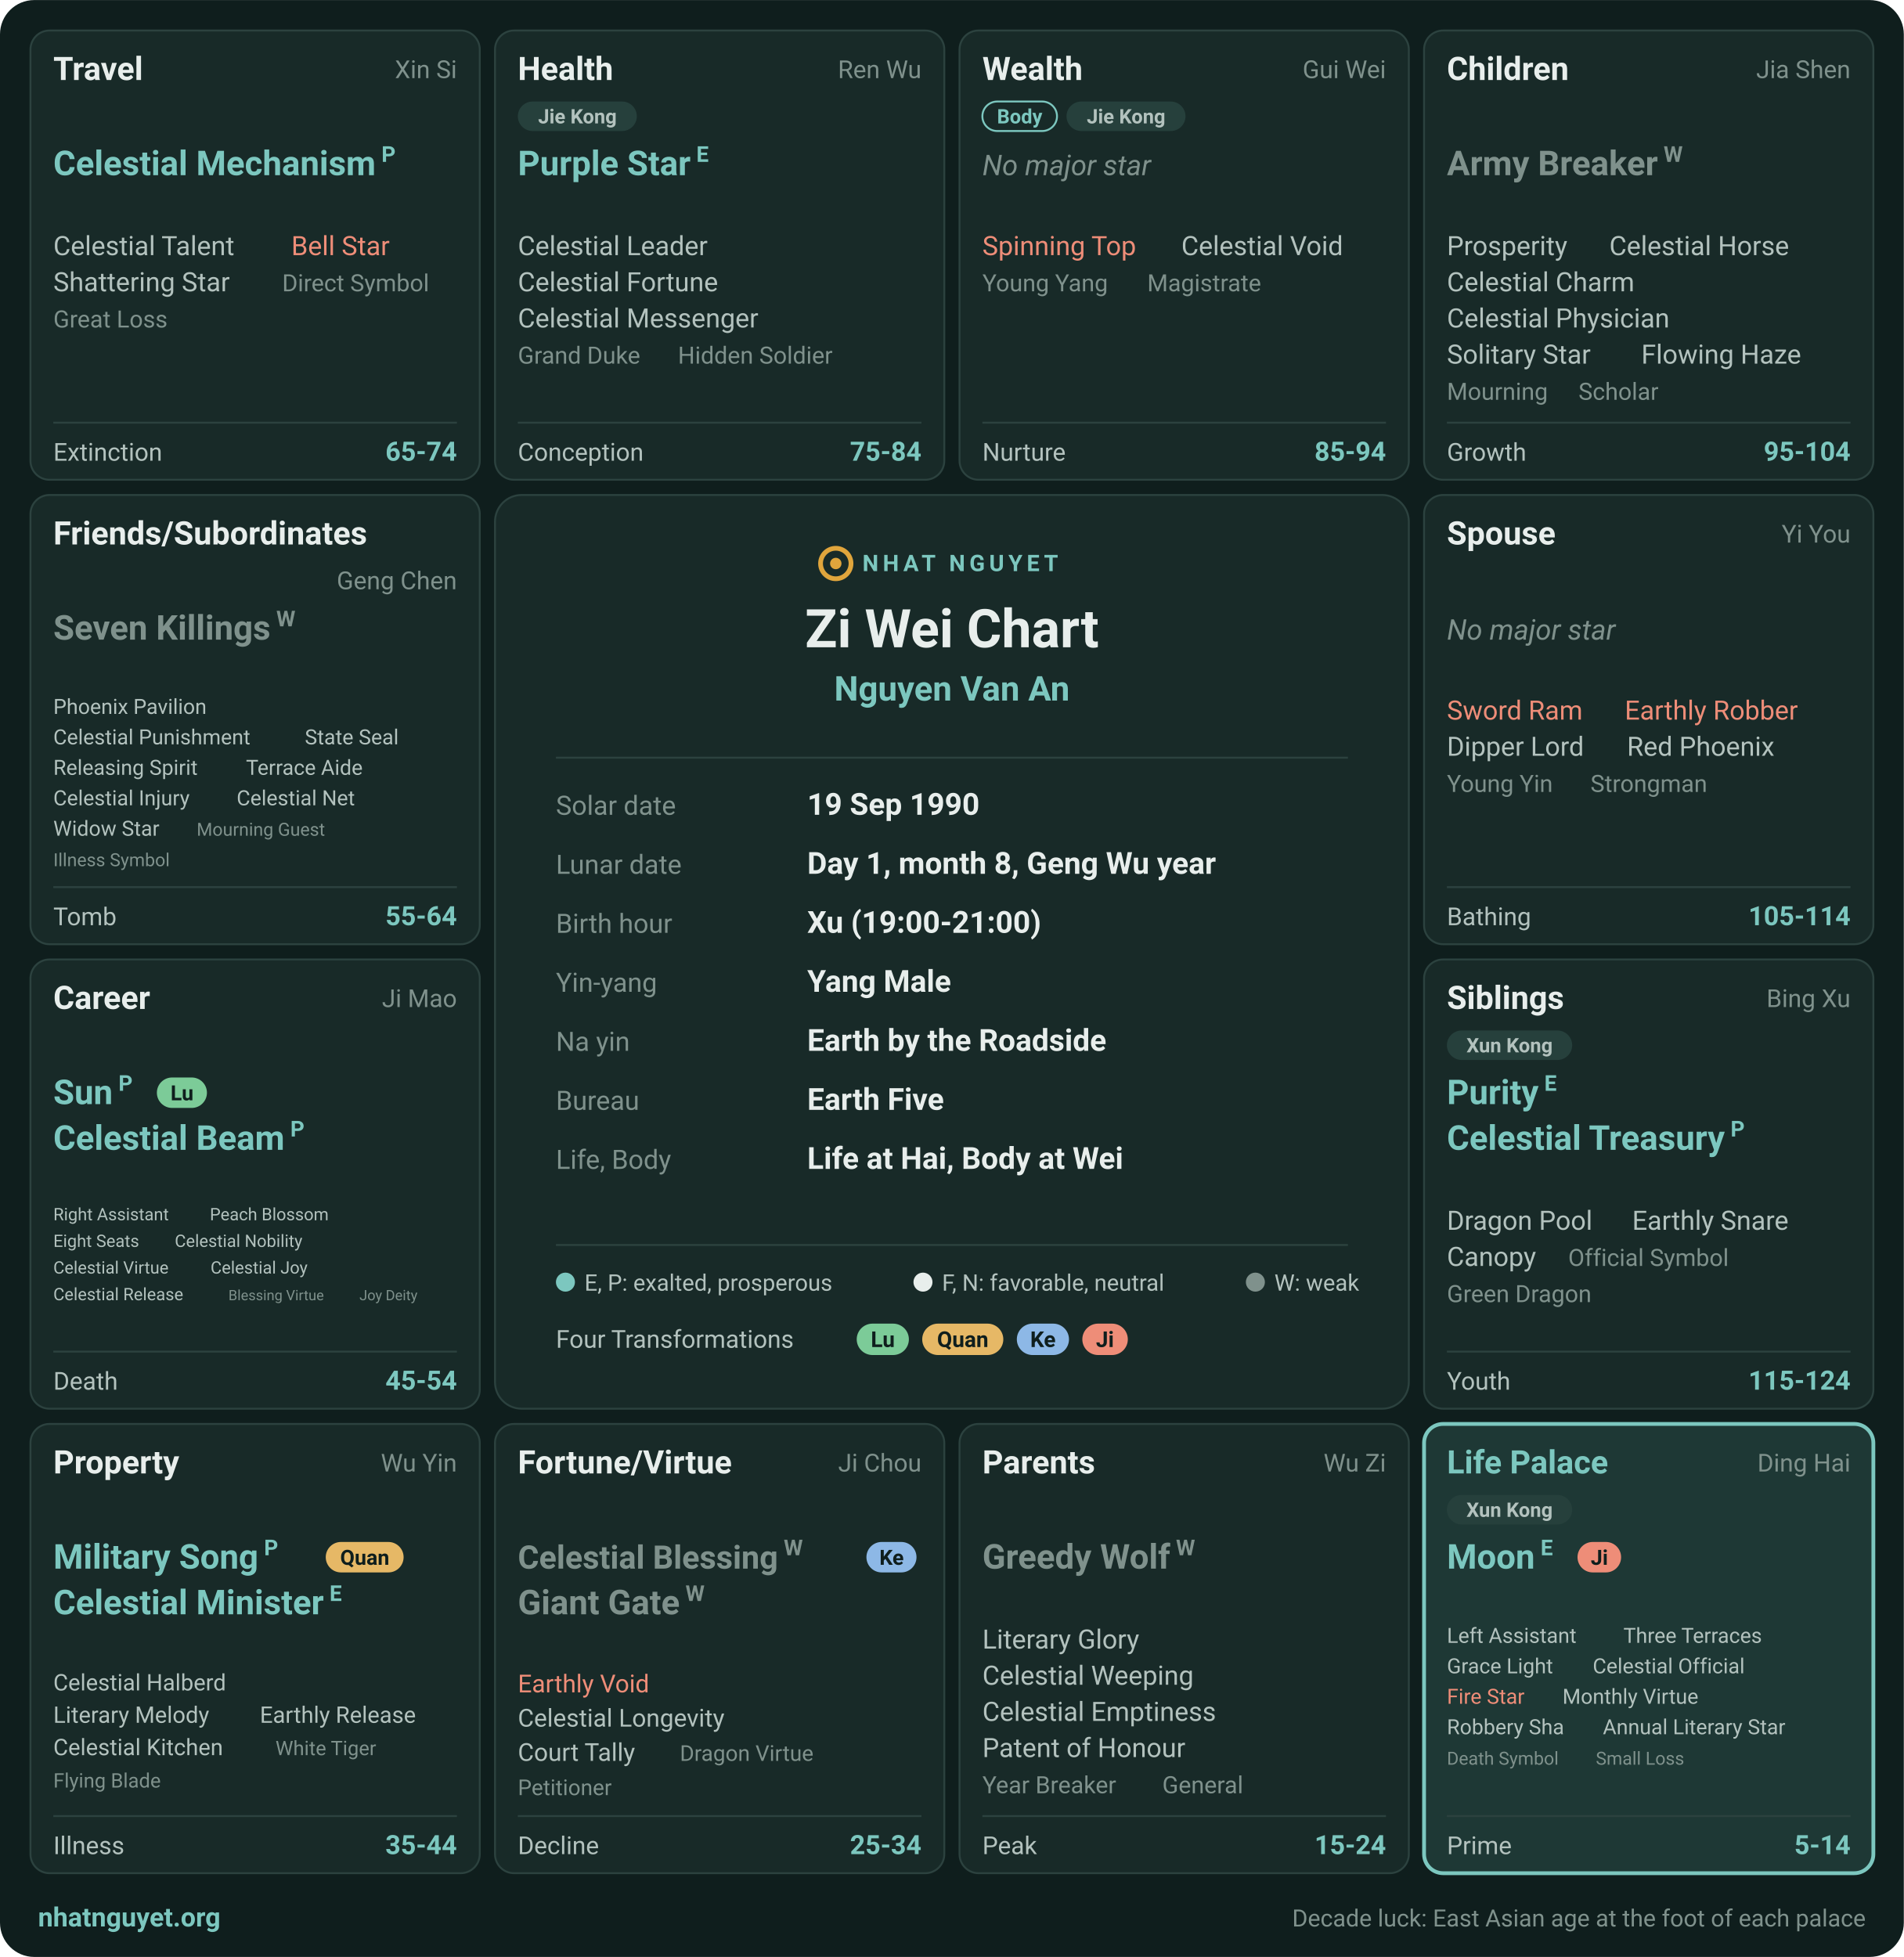
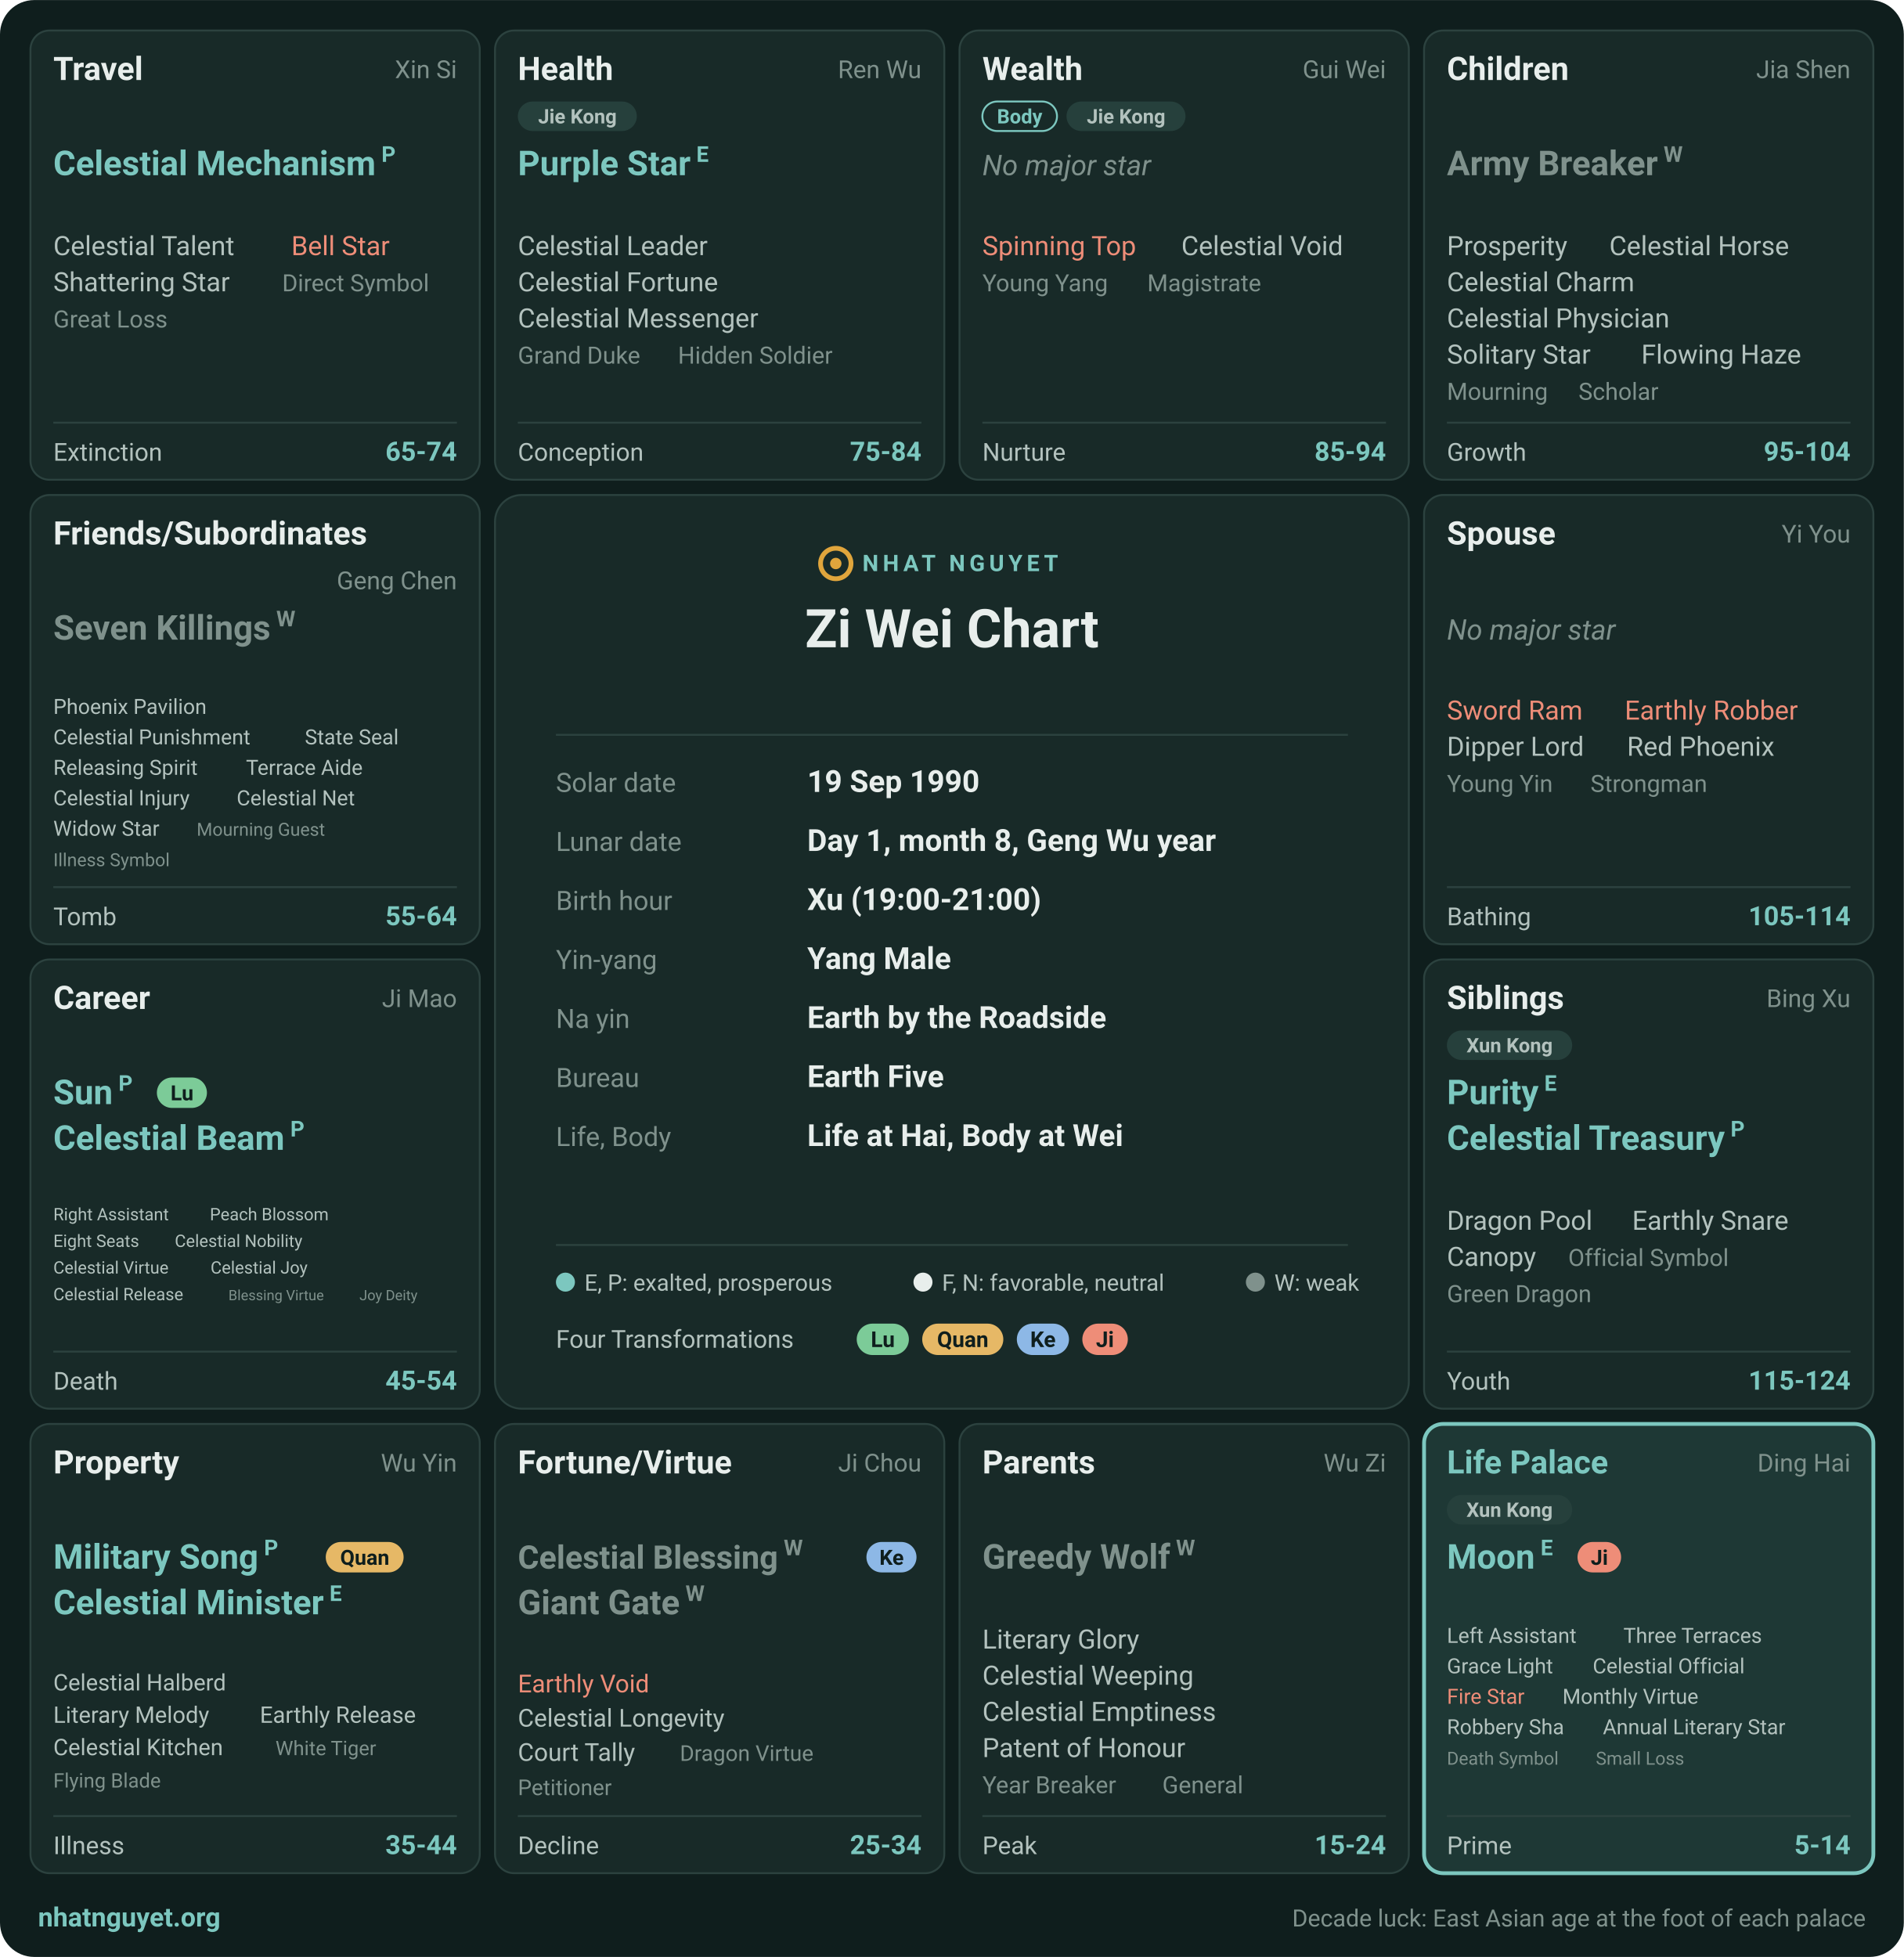
<svg xmlns="http://www.w3.org/2000/svg" viewBox="0 0 1000 1028" width="720" height="740.2" role="img" aria-labelledby="nn-tieu-de nn-mo-ta" lang="en">
  <style>text{font-family:-apple-system, BlinkMacSystemFont, 'Segoe UI', Roboto, 'Helvetica Neue', Arial, 'Noto Sans', 'PingFang SC', 'Hiragino Sans GB', 'Microsoft YaHei', 'Noto Sans CJK SC', sans-serif;}</style>
  <rect x="0" y="0" width="1000" height="1028" rx="18" fill="#0F1E1D" />
  <rect x="504" y="748" width="236" height="236" rx="10" fill="#182A28" stroke="#2C423F" stroke-width="1" />
  <text x="728" y="773" font-size="13" fill="#7F918C" text-anchor="end">Wu Zi</text>
  <text x="516" y="774" font-size="17" fill="#E8EEEC" font-weight="700">Parents</text>
  <text x="516" y="824" font-size="18" fill="#7F918C" font-weight="700">Greedy Wolf<tspan dx="3" dy="-7" font-size="11.5">W</tspan>
  </text>
  <text x="516" y="866" font-size="14" fill="#B3C2BE">Literary Glory</text>
  <text x="516" y="885" font-size="14" fill="#B3C2BE">Celestial Weeping</text>
  <text x="516" y="904" font-size="14" fill="#B3C2BE">Celestial Emptiness</text>
  <text x="516" y="923" font-size="14" fill="#B3C2BE">Patent of Honour</text>
  <text x="516" y="942" font-size="12.5" fill="#7F918C">Year Breaker</text>
  <text x="610.5" y="942" font-size="12.5" fill="#7F918C">General</text>
  <line x1="516" y1="954" x2="728" y2="954" stroke="#2C423F" stroke-width="1" />
  <text x="728" y="974" font-size="14" fill="#7CC7BF" font-weight="700" text-anchor="end">15-24</text>
  <text x="516" y="974" font-size="13" fill="#B3C2BE">Peak</text>
  <rect x="260" y="748" width="236" height="236" rx="10" fill="#182A28" stroke="#2C423F" stroke-width="1" />
  <text x="484" y="773" font-size="13" fill="#7F918C" text-anchor="end">Ji Chou</text>
  <text x="272" y="774" font-size="17" fill="#E8EEEC" font-weight="700">Fortune/Virtue</text>
  <text x="272" y="824" font-size="17" fill="#7F918C" font-weight="700">Celestial Blessing<tspan dx="3" dy="-7" font-size="11.5">W</tspan>
  </text>
  <rect x="455.1" y="810" width="26.3" height="16" rx="8" fill="#8DB8E6" />
  <text x="468.3" y="822" font-size="11" fill="#0F1E1D" font-weight="700" text-anchor="middle">Ke</text>
  <text x="272" y="848" font-size="18" fill="#7F918C" font-weight="700">Giant Gate<tspan dx="3" dy="-7" font-size="11.5">W</tspan>
  </text>
  <text x="272" y="889" font-size="13" fill="#EE8D78">Earthly Void</text>
  <text x="272" y="907" font-size="13" fill="#B3C2BE">Celestial Longevity</text>
  <text x="272" y="925" font-size="13" fill="#B3C2BE">Court Tally</text>
  <text x="357.1" y="925" font-size="11.5" fill="#7F918C">Dragon Virtue</text>
  <text x="272" y="943" font-size="11.5" fill="#7F918C">Petitioner</text>
  <line x1="272" y1="954" x2="484" y2="954" stroke="#2C423F" stroke-width="1" />
  <text x="484" y="974" font-size="14" fill="#7CC7BF" font-weight="700" text-anchor="end">25-34</text>
  <text x="272" y="974" font-size="13" fill="#B3C2BE">Decline</text>
  <rect x="16" y="748" width="236" height="236" rx="10" fill="#182A28" stroke="#2C423F" stroke-width="1" />
  <text x="240" y="773" font-size="13" fill="#7F918C" text-anchor="end">Wu Yin</text>
  <text x="28" y="774" font-size="17" fill="#E8EEEC" font-weight="700">Property</text>
  <text x="28" y="824" font-size="18" fill="#7CC7BF" font-weight="700">Military Song<tspan dx="3" dy="-7" font-size="11.5">P</tspan>
  </text>
  <rect x="171.1" y="810" width="40.9" height="16" rx="8" fill="#E6B866" />
  <text x="191.6" y="822" font-size="11" fill="#0F1E1D" font-weight="700" text-anchor="middle">Quan</text>
  <text x="28" y="848" font-size="18" fill="#7CC7BF" font-weight="700">Celestial Minister<tspan dx="3" dy="-7" font-size="11.5">E</tspan>
  </text>
  <text x="28" y="888" font-size="12" fill="#B3C2BE">Celestial Halberd</text>
  <text x="28" y="905" font-size="12" fill="#B3C2BE">Literary Melody</text>
  <text x="136.5" y="905" font-size="12" fill="#B3C2BE">Earthly Release</text>
  <text x="28" y="922" font-size="12" fill="#B3C2BE">Celestial Kitchen</text>
  <text x="144.7" y="922" font-size="10.5" fill="#7F918C">White Tiger</text>
  <text x="28" y="939" font-size="10.5" fill="#7F918C">Flying Blade</text>
  <line x1="28" y1="954" x2="240" y2="954" stroke="#2C423F" stroke-width="1" />
  <text x="240" y="974" font-size="14" fill="#7CC7BF" font-weight="700" text-anchor="end">35-44</text>
  <text x="28" y="974" font-size="13" fill="#B3C2BE">Illness</text>
  <rect x="16" y="504" width="236" height="236" rx="10" fill="#182A28" stroke="#2C423F" stroke-width="1" />
  <text x="240" y="529" font-size="13" fill="#7F918C" text-anchor="end">Ji Mao</text>
  <text x="28" y="530" font-size="17" fill="#E8EEEC" font-weight="700">Career</text>
  <text x="28" y="580" font-size="18" fill="#7CC7BF" font-weight="700">Sun<tspan dx="3" dy="-7" font-size="11.5">P</tspan>
  </text>
  <rect x="82.4" y="566" width="26.3" height="16" rx="8" fill="#7CCB98" />
  <text x="95.6" y="578" font-size="11" fill="#0F1E1D" font-weight="700" text-anchor="middle">Lu</text>
  <text x="28" y="604" font-size="18" fill="#7CC7BF" font-weight="700">Celestial Beam<tspan dx="3" dy="-7" font-size="11.5">P</tspan>
  </text>
  <text x="28" y="641" font-size="9" fill="#B3C2BE">Right Assistant</text>
  <text x="110.2" y="641" font-size="9" fill="#B3C2BE">Peach Blossom</text>
  <text x="28" y="655" font-size="9" fill="#B3C2BE">Eight Seats</text>
  <text x="91.8" y="655" font-size="9" fill="#B3C2BE">Celestial Nobility</text>
  <text x="28" y="669" font-size="9" fill="#B3C2BE">Celestial Virtue</text>
  <text x="110.6" y="669" font-size="9" fill="#B3C2BE">Celestial Joy</text>
  <text x="28" y="683" font-size="9" fill="#B3C2BE">Celestial Release</text>
  <text x="120" y="683" font-size="7.5" fill="#7F918C">Blessing Virtue</text>
  <text x="188.8" y="683" font-size="7.5" fill="#7F918C">Joy Deity</text>
  <line x1="28" y1="710" x2="240" y2="710" stroke="#2C423F" stroke-width="1" />
  <text x="240" y="730" font-size="14" fill="#7CC7BF" font-weight="700" text-anchor="end">45-54</text>
  <text x="28" y="730" font-size="13" fill="#B3C2BE">Death</text>
  <rect x="16" y="260" width="236" height="236" rx="10" fill="#182A28" stroke="#2C423F" stroke-width="1" />
  <text x="240" y="309.5" font-size="13" fill="#7F918C" text-anchor="end">Geng Chen</text>
  <text x="28" y="286" font-size="17" fill="#E8EEEC" font-weight="700">Friends/Subordinates</text>
  <text x="28" y="336" font-size="18" fill="#7F918C" font-weight="700">Seven Killings<tspan dx="3" dy="-7" font-size="11.5">W</tspan>
  </text>
  <text x="28" y="375" font-size="11" fill="#B3C2BE">Phoenix Pavilion</text>
  <text x="28" y="391" font-size="11" fill="#B3C2BE">Celestial Punishment</text>
  <text x="160.1" y="391" font-size="11" fill="#B3C2BE">State Seal</text>
  <text x="28" y="407" font-size="11" fill="#B3C2BE">Releasing Spirit</text>
  <text x="129.2" y="407" font-size="11" fill="#B3C2BE">Terrace Aide</text>
  <text x="28" y="423" font-size="11" fill="#B3C2BE">Celestial Injury</text>
  <text x="124.3" y="423" font-size="11" fill="#B3C2BE">Celestial Net</text>
  <text x="28" y="439" font-size="11" fill="#B3C2BE">Widow Star</text>
  <text x="103.3" y="439" font-size="9.5" fill="#7F918C">Mourning Guest</text>
  <text x="28" y="455" font-size="9.5" fill="#7F918C">Illness Symbol</text>
  <line x1="28" y1="466" x2="240" y2="466" stroke="#2C423F" stroke-width="1" />
  <text x="240" y="486" font-size="14" fill="#7CC7BF" font-weight="700" text-anchor="end">55-64</text>
  <text x="28" y="486" font-size="13" fill="#B3C2BE">Tomb</text>
  <rect x="16" y="16" width="236" height="236" rx="10" fill="#182A28" stroke="#2C423F" stroke-width="1" />
  <text x="240" y="41" font-size="13" fill="#7F918C" text-anchor="end">Xin Si</text>
  <text x="28" y="42" font-size="17" fill="#E8EEEC" font-weight="700">Travel</text>
  <text x="28" y="92" font-size="18" fill="#7CC7BF" font-weight="700">Celestial Mechanism<tspan dx="3" dy="-7" font-size="11.5">P</tspan>
  </text>
  <text x="28" y="134" font-size="14" fill="#B3C2BE">Celestial Talent</text>
  <text x="153" y="134" font-size="14" fill="#EE8D78">Bell Star</text>
  <text x="28" y="153" font-size="14" fill="#B3C2BE">Shattering Star</text>
  <text x="148.2" y="153" font-size="12.5" fill="#7F918C">Direct Symbol</text>
  <text x="28" y="172" font-size="12.5" fill="#7F918C">Great Loss</text>
  <line x1="28" y1="222" x2="240" y2="222" stroke="#2C423F" stroke-width="1" />
  <text x="240" y="242" font-size="14" fill="#7CC7BF" font-weight="700" text-anchor="end">65-74</text>
  <text x="28" y="242" font-size="13" fill="#B3C2BE">Extinction</text>
  <rect x="260" y="16" width="236" height="236" rx="10" fill="#182A28" stroke="#2C423F" stroke-width="1" />
  <text x="484" y="41" font-size="13" fill="#7F918C" text-anchor="end">Ren Wu</text>
  <text x="272" y="42" font-size="17" fill="#E8EEEC" font-weight="700">Health</text>
  <rect x="272" y="53.3" width="62.5" height="15.5" rx="7.8" fill="#26403C" />
  <text x="303.3" y="64.8" font-size="10.5" fill="#B3C2BE" font-weight="700" text-anchor="middle">Jie Kong</text>
  <text x="272" y="92" font-size="18" fill="#7CC7BF" font-weight="700">Purple Star<tspan dx="3" dy="-7" font-size="11.5">E</tspan>
  </text>
  <text x="272" y="134" font-size="14" fill="#B3C2BE">Celestial Leader</text>
  <text x="272" y="153" font-size="14" fill="#B3C2BE">Celestial Fortune</text>
  <text x="272" y="172" font-size="14" fill="#B3C2BE">Celestial Messenger</text>
  <text x="272" y="191" font-size="12.5" fill="#7F918C">Grand Duke</text>
  <text x="356.1" y="191" font-size="12.5" fill="#7F918C">Hidden Soldier</text>
  <line x1="272" y1="222" x2="484" y2="222" stroke="#2C423F" stroke-width="1" />
  <text x="484" y="242" font-size="14" fill="#7CC7BF" font-weight="700" text-anchor="end">75-84</text>
  <text x="272" y="242" font-size="13" fill="#B3C2BE">Conception</text>
  <rect x="504" y="16" width="236" height="236" rx="10" fill="#182A28" stroke="#2C423F" stroke-width="1" />
  <text x="728" y="41" font-size="13" fill="#7F918C" text-anchor="end">Gui Wei</text>
  <text x="516" y="42" font-size="17" fill="#E8EEEC" font-weight="700">Wealth</text>
  <rect x="516" y="53.3" width="39.2" height="15.5" rx="7.8" fill="none" stroke="#7CC7BF" stroke-width="1" />
  <text x="535.6" y="64.8" font-size="10.5" fill="#7CC7BF" font-weight="700" text-anchor="middle">Body</text>
  <rect x="560.2" y="53.3" width="62.5" height="15.5" rx="7.8" fill="#26403C" />
  <text x="591.5" y="64.8" font-size="10.5" fill="#B3C2BE" font-weight="700" text-anchor="middle">Jie Kong</text>
  <text x="516" y="92" font-size="15" fill="#7F918C" font-style="italic">No major star</text>
  <text x="516" y="134" font-size="14" fill="#EE8D78">Spinning Top</text>
  <text x="620.5" y="134" font-size="14" fill="#B3C2BE">Celestial Void</text>
  <text x="516" y="153" font-size="12.5" fill="#7F918C">Young Yang</text>
  <text x="602.6" y="153" font-size="12.5" fill="#7F918C">Magistrate</text>
  <line x1="516" y1="222" x2="728" y2="222" stroke="#2C423F" stroke-width="1" />
  <text x="728" y="242" font-size="14" fill="#7CC7BF" font-weight="700" text-anchor="end">85-94</text>
  <text x="516" y="242" font-size="13" fill="#B3C2BE">Nurture</text>
  <rect x="748" y="16" width="236" height="236" rx="10" fill="#182A28" stroke="#2C423F" stroke-width="1" />
  <text x="972" y="41" font-size="13" fill="#7F918C" text-anchor="end">Jia Shen</text>
  <text x="760" y="42" font-size="17" fill="#E8EEEC" font-weight="700">Children</text>
  <text x="760" y="92" font-size="18" fill="#7F918C" font-weight="700">Army Breaker<tspan dx="3" dy="-7" font-size="11.5">W</tspan>
  </text>
  <text x="760" y="134" font-size="14" fill="#B3C2BE">Prosperity</text>
  <text x="845.3" y="134" font-size="14" fill="#B3C2BE">Celestial Horse</text>
  <text x="760" y="153" font-size="14" fill="#B3C2BE">Celestial Charm</text>
  <text x="760" y="172" font-size="14" fill="#B3C2BE">Celestial Physician</text>
  <text x="760" y="191" font-size="14" fill="#B3C2BE">Solitary Star</text>
  <text x="862.1" y="191" font-size="14" fill="#B3C2BE">Flowing Haze</text>
  <text x="760" y="210" font-size="12.5" fill="#7F918C">Mourning</text>
  <text x="829.1" y="210" font-size="12.5" fill="#7F918C">Scholar</text>
  <line x1="760" y1="222" x2="972" y2="222" stroke="#2C423F" stroke-width="1" />
  <text x="972" y="242" font-size="14" fill="#7CC7BF" font-weight="700" text-anchor="end">95-104</text>
  <text x="760" y="242" font-size="13" fill="#B3C2BE">Growth</text>
  <rect x="748" y="260" width="236" height="236" rx="10" fill="#182A28" stroke="#2C423F" stroke-width="1" />
  <text x="972" y="285" font-size="13" fill="#7F918C" text-anchor="end">Yi You</text>
  <text x="760" y="286" font-size="17" fill="#E8EEEC" font-weight="700">Spouse</text>
  <text x="760" y="336" font-size="15" fill="#7F918C" font-style="italic">No major star</text>
  <text x="760" y="378" font-size="14" fill="#EE8D78">Sword Ram</text>
  <text x="853.4" y="378" font-size="14" fill="#EE8D78">Earthly Robber</text>
  <text x="760" y="397" font-size="14" fill="#B3C2BE">Dipper Lord</text>
  <text x="854.6" y="397" font-size="14" fill="#B3C2BE">Red Phoenix</text>
  <text x="760" y="416" font-size="12.5" fill="#7F918C">Young Yin</text>
  <text x="835.4" y="416" font-size="12.5" fill="#7F918C">Strongman</text>
  <line x1="760" y1="466" x2="972" y2="466" stroke="#2C423F" stroke-width="1" />
  <text x="972" y="486" font-size="14" fill="#7CC7BF" font-weight="700" text-anchor="end">105-114</text>
  <text x="760" y="486" font-size="13" fill="#B3C2BE">Bathing</text>
  <rect x="748" y="504" width="236" height="236" rx="10" fill="#182A28" stroke="#2C423F" stroke-width="1" />
  <text x="972" y="529" font-size="13" fill="#7F918C" text-anchor="end">Bing Xu</text>
  <text x="760" y="530" font-size="17" fill="#E8EEEC" font-weight="700">Siblings</text>
  <rect x="760" y="541.3" width="65.8" height="15.5" rx="7.8" fill="#26403C" />
  <text x="792.9" y="552.8" font-size="10.5" fill="#B3C2BE" font-weight="700" text-anchor="middle">Xun Kong</text>
  <text x="760" y="580" font-size="18" fill="#7CC7BF" font-weight="700">Purity<tspan dx="3" dy="-7" font-size="11.5">E</tspan>
  </text>
  <text x="760" y="604" font-size="18" fill="#7CC7BF" font-weight="700">Celestial Treasury<tspan dx="3" dy="-7" font-size="11.5">P</tspan>
  </text>
  <text x="760" y="646" font-size="14" fill="#B3C2BE">Dragon Pool</text>
  <text x="857.3" y="646" font-size="14" fill="#B3C2BE">Earthly Snare</text>
  <text x="760" y="665" font-size="14" fill="#B3C2BE">Canopy</text>
  <text x="823.7" y="665" font-size="12.5" fill="#7F918C">Official Symbol</text>
  <text x="760" y="684" font-size="12.5" fill="#7F918C">Green Dragon</text>
  <line x1="760" y1="710" x2="972" y2="710" stroke="#2C423F" stroke-width="1" />
  <text x="972" y="730" font-size="14" fill="#7CC7BF" font-weight="700" text-anchor="end">115-124</text>
  <text x="760" y="730" font-size="13" fill="#B3C2BE">Youth</text>
  <rect x="748" y="748" width="236" height="236" rx="10" fill="#1E3835" stroke="#7CC7BF" stroke-width="2" />
  <text x="972" y="773" font-size="13" fill="#7F918C" text-anchor="end">Ding Hai</text>
  <text x="760" y="774" font-size="17" fill="#7CC7BF" font-weight="700">Life Palace</text>
  <rect x="760" y="785.3" width="65.8" height="15.5" rx="7.8" fill="#26403C" />
  <text x="792.9" y="796.8" font-size="10.5" fill="#B3C2BE" font-weight="700" text-anchor="middle">Xun Kong</text>
  <text x="760" y="824" font-size="18" fill="#7CC7BF" font-weight="700">Moon<tspan dx="3" dy="-7" font-size="11.5">E</tspan>
  </text>
  <rect x="828.6" y="810" width="22.9" height="16" rx="8" fill="#EE8D78" />
  <text x="840.1" y="822" font-size="11" fill="#0F1E1D" font-weight="700" text-anchor="middle">Ji</text>
  <text x="760" y="863" font-size="11" fill="#B3C2BE">Left Assistant</text>
  <text x="852.7" y="863" font-size="11" fill="#B3C2BE">Three Terraces</text>
  <text x="760" y="879" font-size="11" fill="#B3C2BE">Grace Light</text>
  <text x="836.6" y="879" font-size="11" fill="#B3C2BE">Celestial Official</text>
  <text x="760" y="895" font-size="11" fill="#EE8D78">Fire Star</text>
  <text x="820.7" y="895" font-size="11" fill="#B3C2BE">Monthly Virtue</text>
  <text x="760" y="911" font-size="11" fill="#B3C2BE">Robbery Sha</text>
  <text x="841.9" y="911" font-size="11" fill="#B3C2BE">Annual Literary Star</text>
  <text x="760" y="927" font-size="9.5" fill="#7F918C">Death Symbol</text>
  <text x="838.2" y="927" font-size="9.5" fill="#7F918C">Small Loss</text>
  <line x1="760" y1="954" x2="972" y2="954" stroke="#2C423F" stroke-width="1" />
  <text x="972" y="974" font-size="14" fill="#7CC7BF" font-weight="700" text-anchor="end">5-14</text>
  <text x="760" y="974" font-size="13" fill="#B3C2BE">Prime</text>
  <rect x="260" y="260" width="480" height="480" rx="14" fill="#182A28" stroke="#2C423F" stroke-width="1" />
  <circle cx="439" cy="296" r="8" fill="none" stroke="#E0A53C" stroke-width="2.5" />
  <circle cx="439" cy="296" r="3" fill="#E0A53C" />
  <text x="453" y="300" font-size="12" fill="#7CC7BF" font-weight="700" letter-spacing="2.2">NHAT NGUYET</text>
  <text x="500" y="340" font-size="28" fill="#E8EEEC" font-weight="700" text-anchor="middle">Zi Wei Chart</text>
-   <text x="500" y="368" font-size="18" fill="#7CC7BF" font-weight="700" text-anchor="middle">Nguyen Van An</text>
-   <line x1="292" y1="398" x2="708" y2="398" stroke="#2C423F" stroke-width="1" />
-   <text x="292" y="428" font-size="14" fill="#7F918C">Solar date</text>
-   <text x="424" y="428" font-size="16" fill="#E8EEEC" font-weight="700">19 Sep 1990</text>
-   <text x="292" y="459" font-size="14" fill="#7F918C">Lunar date</text>
-   <text x="424" y="459" font-size="16" fill="#E8EEEC" font-weight="700">Day 1, month 8, Geng Wu year</text>
-   <text x="292" y="490" font-size="14" fill="#7F918C">Birth hour</text>
-   <text x="424" y="490" font-size="16" fill="#E8EEEC" font-weight="700">Xu (19:00-21:00)</text>
-   <text x="292" y="521" font-size="14" fill="#7F918C">Yin-yang</text>
-   <text x="424" y="521" font-size="16" fill="#E8EEEC" font-weight="700">Yang Male</text>
-   <text x="292" y="552" font-size="14" fill="#7F918C">Na yin</text>
-   <text x="424" y="552" font-size="16" fill="#E8EEEC" font-weight="700">Earth by the Roadside</text>
-   <text x="292" y="583" font-size="14" fill="#7F918C">Bureau</text>
-   <text x="424" y="583" font-size="16" fill="#E8EEEC" font-weight="700">Earth Five</text>
-   <text x="292" y="614" font-size="14" fill="#7F918C">Life, Body</text>
-   <text x="424" y="614" font-size="16" fill="#E8EEEC" font-weight="700">Life at Hai, Body at Wei</text>
+   <line x1="292" y1="386" x2="708" y2="386" stroke="#2C423F" stroke-width="1" />
+   <text x="292" y="416" font-size="14" fill="#7F918C">Solar date</text>
+   <text x="424" y="416" font-size="16" fill="#E8EEEC" font-weight="700">19 Sep 1990</text>
+   <text x="292" y="447" font-size="14" fill="#7F918C">Lunar date</text>
+   <text x="424" y="447" font-size="16" fill="#E8EEEC" font-weight="700">Day 1, month 8, Geng Wu year</text>
+   <text x="292" y="478" font-size="14" fill="#7F918C">Birth hour</text>
+   <text x="424" y="478" font-size="16" fill="#E8EEEC" font-weight="700">Xu (19:00-21:00)</text>
+   <text x="292" y="509" font-size="14" fill="#7F918C">Yin-yang</text>
+   <text x="424" y="509" font-size="16" fill="#E8EEEC" font-weight="700">Yang Male</text>
+   <text x="292" y="540" font-size="14" fill="#7F918C">Na yin</text>
+   <text x="424" y="540" font-size="16" fill="#E8EEEC" font-weight="700">Earth by the Roadside</text>
+   <text x="292" y="571" font-size="14" fill="#7F918C">Bureau</text>
+   <text x="424" y="571" font-size="16" fill="#E8EEEC" font-weight="700">Earth Five</text>
+   <text x="292" y="602" font-size="14" fill="#7F918C">Life, Body</text>
+   <text x="424" y="602" font-size="16" fill="#E8EEEC" font-weight="700">Life at Hai, Body at Wei</text>
  <line x1="292" y1="654" x2="708" y2="654" stroke="#2C423F" stroke-width="1" />
  <circle cx="297" cy="673.5" r="5" fill="#7CC7BF" />
  <text x="307" y="678" font-size="12" fill="#B3C2BE">E, P: exalted, prosperous</text>
  <circle cx="484.8" cy="673.5" r="5" fill="#E8EEEC" />
  <text x="494.8" y="678" font-size="12" fill="#B3C2BE">F, N: favorable, neutral</text>
  <circle cx="659.4" cy="673.5" r="5" fill="#7F918C" />
  <text x="669.4" y="678" font-size="12" fill="#B3C2BE">W: weak</text>
  <text x="292" y="708" font-size="13" fill="#B3C2BE">Four Transformations</text>
  <rect x="450" y="695.3" width="27.4" height="16.5" rx="8.3" fill="#7CCB98" />
  <text x="463.7" y="707.6" font-size="11.5" fill="#0F1E1D" font-weight="700" text-anchor="middle">Lu</text>
  <rect x="484.4" y="695.3" width="42.6" height="16.5" rx="8.3" fill="#E6B866" />
  <text x="505.7" y="707.6" font-size="11.5" fill="#0F1E1D" font-weight="700" text-anchor="middle">Quan</text>
  <rect x="534.1" y="695.3" width="27.4" height="16.5" rx="8.3" fill="#8DB8E6" />
  <text x="547.8" y="707.6" font-size="11.5" fill="#0F1E1D" font-weight="700" text-anchor="middle">Ke</text>
  <rect x="568.5" y="695.3" width="23.9" height="16.5" rx="8.3" fill="#EE8D78" />
  <text x="580.4" y="707.6" font-size="11.5" fill="#0F1E1D" font-weight="700" text-anchor="middle">Ji</text>
  <text x="20" y="1012" font-size="14" fill="#7CC7BF" font-weight="700">nhatnguyet.org</text>
  <text x="980" y="1012" font-size="12.5" fill="#7F918C" text-anchor="end">Decade luck: East Asian age at the foot of each palace</text>
</svg>
